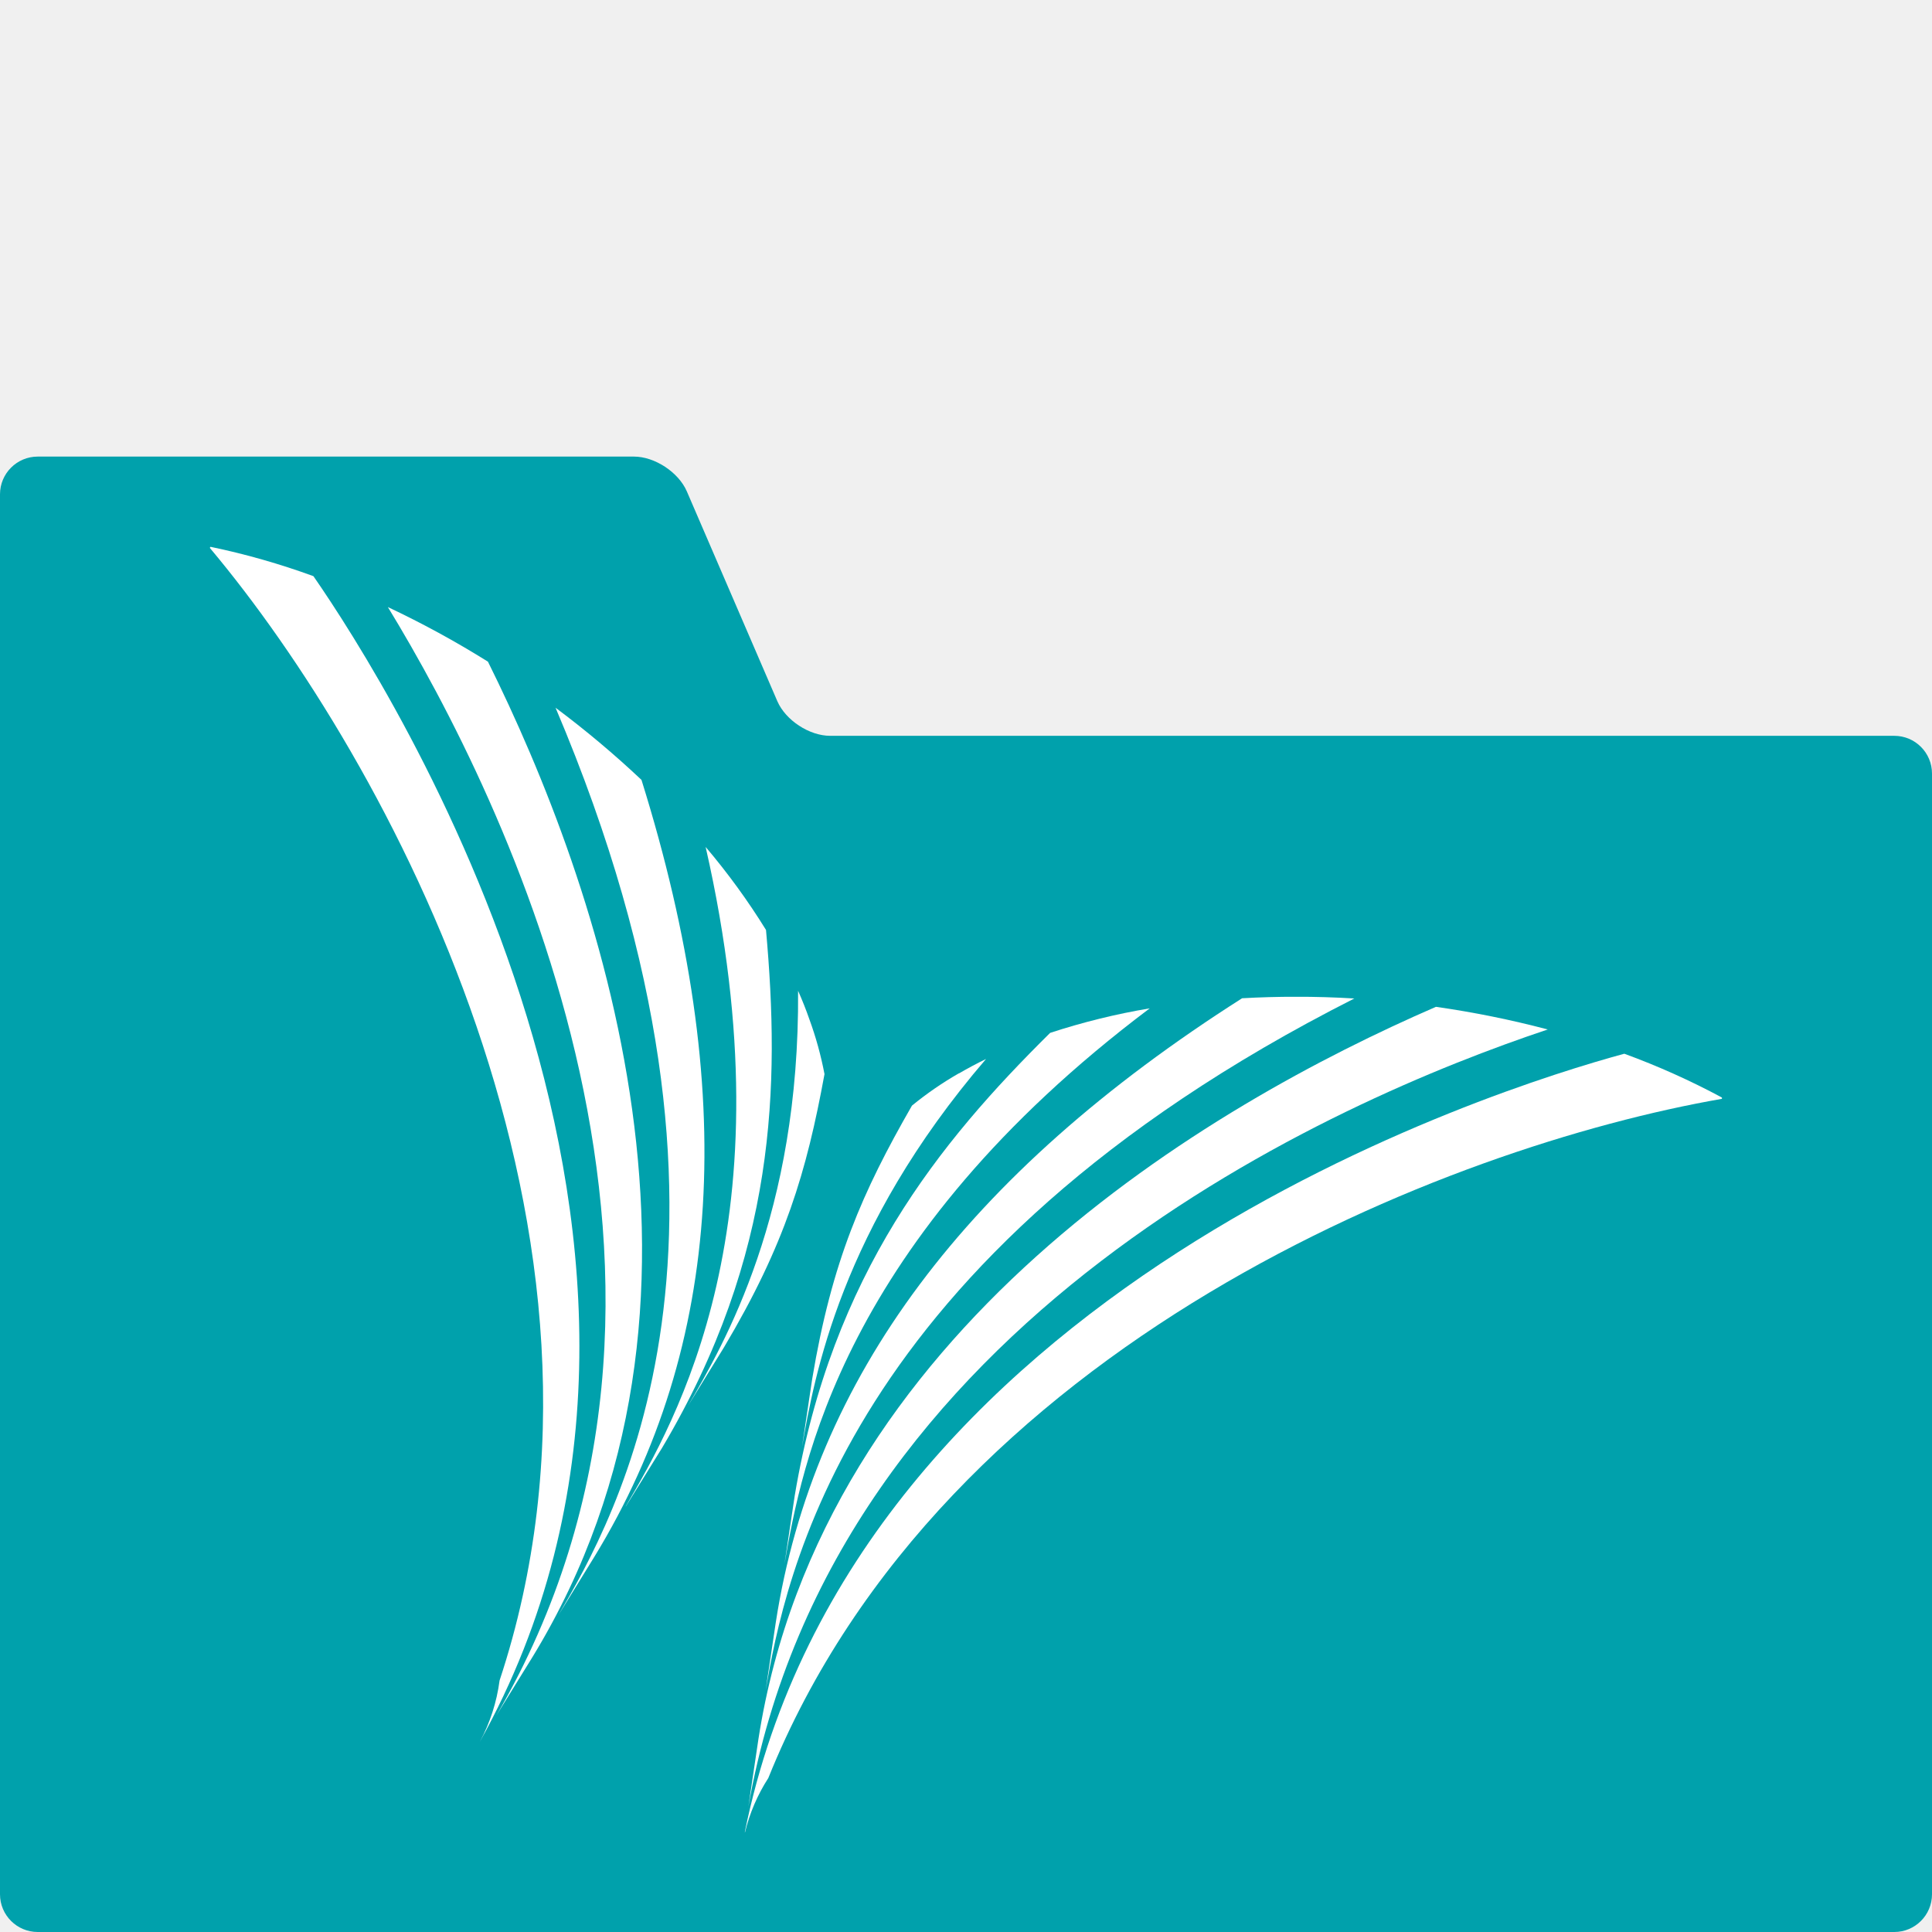
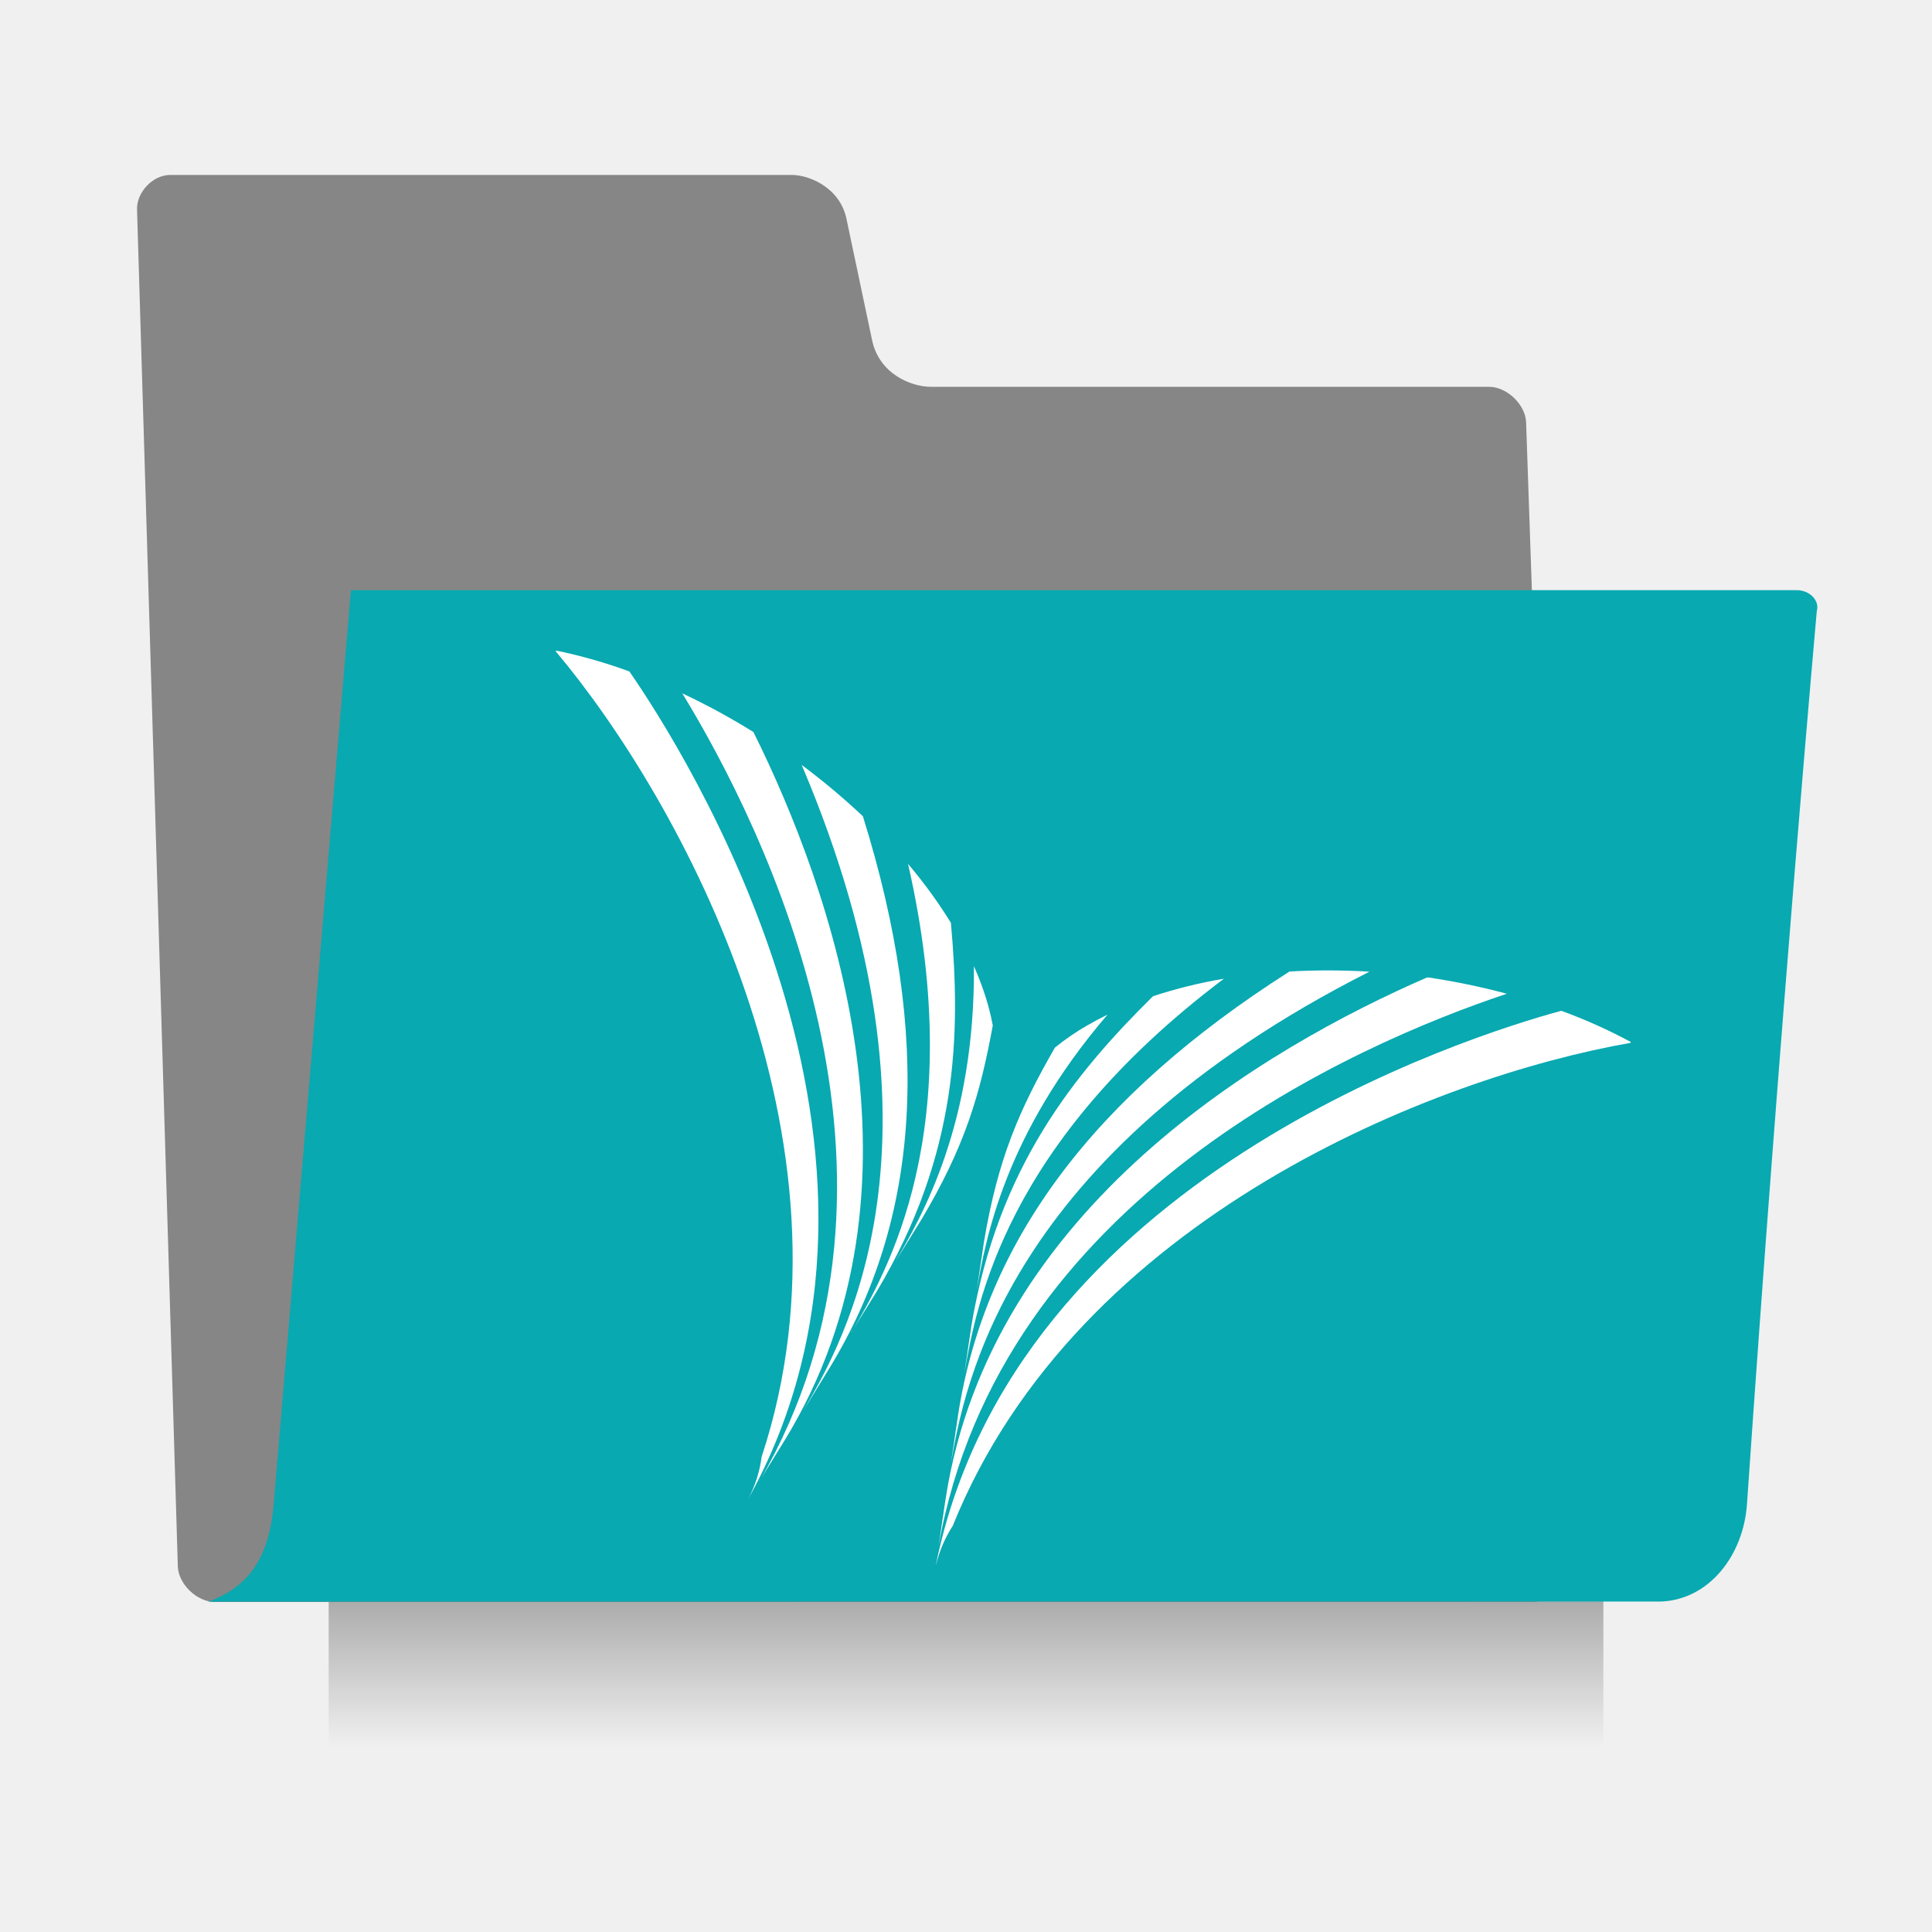
- <svg xmlns="http://www.w3.org/2000/svg" id="Ebene_1" data-name="Ebene 1" viewBox="0 0 512 512">
+ <svg xmlns="http://www.w3.org/2000/svg" xmlns:xlink="http://www.w3.org/1999/xlink" id="Ebene_1" data-name="Ebene 1" viewBox="0 0 512 512">
  <defs>
-     <style>.cls-1{fill:none;}.cls-2{fill:#00a1ac;}.cls-3{fill:#fff;}.cls-4{clip-path:url(#clip-path);}.cls-5{clip-path:url(#clip-path-2);}.cls-6{clip-path:url(#clip-path-3);}.cls-7{clip-path:url(#clip-path-4);}.cls-8{clip-path:url(#clip-path-5);}</style>
+     <style>.cls-1{fill:none;}.cls-2,.cls-3,.cls-4{opacity:0.4;isolation:isolate;}.cls-2{fill:url(#Unbenannter_Verlauf_2);}.cls-3{fill:url(#Unbenannter_Verlauf_3);}.cls-4{fill:url(#Unbenannter_Verlauf_3-2);}.cls-5{fill:#868686;}.cls-6{fill:#08a9b1;}.cls-7{fill:#fff;}.cls-8{clip-path:url(#clip-path);}.cls-9{clip-path:url(#clip-path-2);}.cls-10{clip-path:url(#clip-path-3);}.cls-11{clip-path:url(#clip-path-4);}.cls-12{clip-path:url(#clip-path-5);}</style>
+     <linearGradient id="Unbenannter_Verlauf_2" x1="57346.28" y1="209.71" x2="57346.28" y2="-2497.15" gradientTransform="matrix(0.06, 0, 0, -0.04, -3343.47, 363)" gradientUnits="userSpaceOnUse">
+       <stop offset="0" stop-opacity="0" />
+       <stop offset="0.5" />
+       <stop offset="1" stop-opacity="0" />
+     </linearGradient>
+     <radialGradient id="Unbenannter_Verlauf_3" cx="60071.06" cy="-1127.8" r="1305.66" gradientTransform="matrix(0.06, 0, 0, -0.04, -3343.46, 363)" gradientUnits="userSpaceOnUse">
+       <stop offset="0" />
+       <stop offset="1" stop-opacity="0" />
+     </radialGradient>
+     <radialGradient id="Unbenannter_Verlauf_3-2" cx="-61034.64" cy="-1127.8" r="1305.66" gradientTransform="translate(-3746.02 363) rotate(180) scale(0.06 0.04)" xlink:href="#Unbenannter_Verlauf_3" />
    <clipPath id="clip-path">
-       <path class="cls-1" d="M197.41,485.68h0a46.9,46.9,0,0,1,6.2-14.48c46.49-115.47,180.73-167.48,252.72-180l0-.34a198.34,198.34,0,0,0-25.87-11.61c-33.85,9.19-203.78,62.2-233.12,206.45" />
+       <path class="cls-1" d="M248.08,414.65h0a33.1,33.1,0,0,1,4.41-10.29c33.05-82.09,128.48-119.07,179.66-128l0-.24a139.39,139.39,0,0,0-18.39-8.25c-24.06,6.53-144.86,44.21-165.72,146.76" />
    </clipPath>
    <clipPath id="clip-path-2">
-       <path class="cls-1" d="M201,460.82c-.89,6-1.8,12-2.68,18,22.82-129.66,155.75-187.27,211.85-206a260,260,0,0,0-29.63-6c-59.8,25.95-162.65,85.64-179.54,194" />
+       <path class="cls-1" d="M250.63,397c-.64,4.26-1.28,8.54-1.91,12.79,16.22-92.18,110.72-133.13,150.6-146.44A185.26,185.26,0,0,0,378.26,259C335.75,277.49,262.63,319.92,250.63,397" />
    </clipPath>
    <clipPath id="clip-path-3">
-       <path class="cls-1" d="M329.15,264.56c-73.1,46.53-113.52,100.6-123.55,165.34l-2.69,18c5-28.33,20.16-114.53,156-183.29q-7.77-.47-15.49-.46-7.2,0-14.29.4" />
+       <path class="cls-1" d="M341.73,257.46C289.77,290.53,261,329,253.9,375L252,387.8c3.54-20.14,14.33-81.42,110.92-130.3q-5.54-.33-11-.33-5.13,0-10.17.29" />
    </clipPath>
    <clipPath id="clip-path-4">
-       <path class="cls-1" d="M278.28,273.74C249,302.69,220.47,337.6,210.61,396.37c-.9,6-1.8,12-2.7,18,4.51-25.63,15.08-85.65,96.78-147.15a180.76,180.76,0,0,0-26.41,6.51" />
+       <path class="cls-1" d="M305.57,264c-20.85,20.58-41.1,45.4-48.11,87.18-.63,4.27-1.28,8.52-1.91,12.81,3.2-18.23,10.72-60.89,68.8-104.62A129.53,129.53,0,0,0,305.57,264" />
    </clipPath>
    <clipPath id="clip-path-5">
-       <path class="cls-1" d="M254.11,284.44A91.4,91.4,0,0,0,241.68,293c-13.12,22.86-21.23,41.2-26.45,72.5l-2.7,18c3.31-18.78,10.19-57.89,48.78-102.86q-3.72,1.81-7.2,3.84" />
+       <path class="cls-1" d="M288.39,271.59a65.13,65.13,0,0,0-8.84,6.05c-9.32,16.26-15.09,29.29-18.8,51.54L258.83,342c2.35-13.35,7.24-41.15,34.68-73.12-1.77.86-3.47,1.77-5.12,2.73" />
    </clipPath>
  </defs>
-   <path class="cls-2" d="M512,502a10,10,0,0,1-10,10H10A10,10,0,0,1,0,502V131a10,10,0,0,1,10-10H168c5.5,0,11.79,4.13,14,9.18L206,185.82c2.19,5.05,8.47,9.18,14,9.18H502a10,10,0,0,1,10,10Z" />
-   <path class="cls-3" d="M55.78,144.91l-.18.28c46.94,55.88,115.89,182,76.79,300.17a47.08,47.08,0,0,1-5.25,16.27c72.07-129.38-24.07-280.07-44.08-308.94a195.11,195.11,0,0,0-27.28-7.78" />
-   <path class="cls-3" d="M131.54,454.62c66.37-113.78,2-243.34-28.75-293.74a254.7,254.7,0,0,1,26.52,14.47c28.94,58.28,69,170.07,11.81,263.77-3.19,5.17-6.4,10.33-9.58,15.5" />
-   <path class="cls-3" d="M148,428c14.49-24.85,58.64-100.48-.77-240.44A259.06,259.06,0,0,1,170,206.68c25.8,82.59,21.71,149.92-12.46,205.84Z" />
-   <path class="cls-3" d="M165.84,399.17C179,376.68,209.69,324,187,224.45a181.19,181.19,0,0,1,16,22c3.67,41,2.9,86-27.56,137.28q-4.78,7.74-9.59,15.48" />
-   <path class="cls-3" d="M182.32,372.57c9.61-16.49,29.62-50.8,29.18-110q1.69,3.8,3,7.57a92.74,92.74,0,0,1,4,14.51c-4.75,25.91-10.42,45.14-26.65,72.43Z" />
-   <g class="cls-4">
-     <rect class="cls-3" x="197.41" y="279.23" width="258.99" height="206.45" />
+   <g id="layer1">
+     <g id="g6707">
+       <rect id="rect6709" class="cls-2" x="87.1" y="354.38" width="337.81" height="111.26" />
+       <path id="path6711" class="cls-3" d="M424.9,354.38V465.63c36,.21,87.1-24.92,87.1-55.63S471.8,354.38,424.9,354.38Z" />
+       <path id="path6713" class="cls-4" d="M87.1,354.38V465.63C51.07,465.84,0,440.71,0,410S40.2,354.38,87.1,354.38Z" />
+     </g>
+     <path id="path216" class="cls-5" d="M47.13,415.26c.25,4.64,5.13,9.28,9.77,9.28H406.07c4.64,0,9-4.64,8.79-9.28L404.43,111.79c-.25-4.64-5.13-9.28-9.77-9.28H246.74c-5.4,0-13.76-3.51-15.62-12.33l-6.81-32.25c-1.74-8.2-9.84-11.57-14.48-11.57H45.11c-4.64,0-9,4.64-8.79,9.28Z" />
+     <path id="path233" class="cls-6" d="M440.16,424.43c12.75-.49,21.88-12.21,22.81-25.86,8.83-128.73,18.5-236.65,18.5-236.65.8-2.76-1.87-5.52-5.35-5.52H93L72.4,400.13c-1.28,10.94-5.2,20.11-17.28,24.33Z" />
  </g>
-   <g class="cls-5">
-     <rect class="cls-3" x="198.31" y="266.79" width="211.84" height="212.02" />
+   <path class="cls-7" d="M147.4,172.4l-.13.2C180.63,212.32,229.65,302,201.86,386a33.37,33.37,0,0,1-3.74,11.56c51.24-92-17.11-199.1-31.33-219.62a137.56,137.56,0,0,0-19.39-5.53" />
+   <path class="cls-7" d="M201.25,392.57c47.19-80.89,1.42-173-20.43-208.82A182.58,182.58,0,0,1,199.67,194c20.57,41.43,49,120.9,8.39,187.51l-6.81,11" />
+   <path class="cls-7" d="M213,373.65c10.31-17.66,41.69-71.42-.54-170.93a185.21,185.21,0,0,1,16.21,13.59C247,275,244.06,322.89,219.77,362.64Z" />
+   <path class="cls-7" d="M225.64,353.15c9.33-16,31.17-53.42,15-124.21A128,128,0,0,1,252,244.56c2.62,29.14,2.07,61.14-19.59,97.58-2.26,3.68-4.54,7.35-6.81,11" />
+   <path class="cls-7" d="M237.35,334.24c6.83-11.72,21.06-36.11,20.75-78.19q1.2,2.7,2.16,5.38a65.34,65.34,0,0,1,2.84,10.31c-3.37,18.43-7.4,32.09-18.94,51.5Z" />
+   <g class="cls-8">
+     <rect class="cls-7" x="248.08" y="267.89" width="184.11" height="146.76" />
  </g>
-   <g class="cls-6">
-     <rect class="cls-3" x="202.91" y="264.16" width="156.02" height="183.75" />
+   <g class="cls-9">
+     <rect class="cls-7" x="248.72" y="259.04" width="150.6" height="150.72" />
  </g>
-   <g class="cls-7">
-     <rect class="cls-3" x="207.91" y="267.23" width="96.78" height="147.15" />
+   <g class="cls-10">
+     <rect class="cls-7" x="251.99" y="257.17" width="110.92" height="130.63" />
  </g>
-   <g class="cls-8">
-     <rect class="cls-3" x="212.53" y="280.6" width="48.78" height="102.85" />
+   <g class="cls-11">
+     <rect class="cls-7" x="255.55" y="259.35" width="68.8" height="104.61" />
+   </g>
+   <g class="cls-12">
+     <rect class="cls-7" x="258.83" y="268.86" width="34.68" height="73.12" />
  </g>
</svg>
